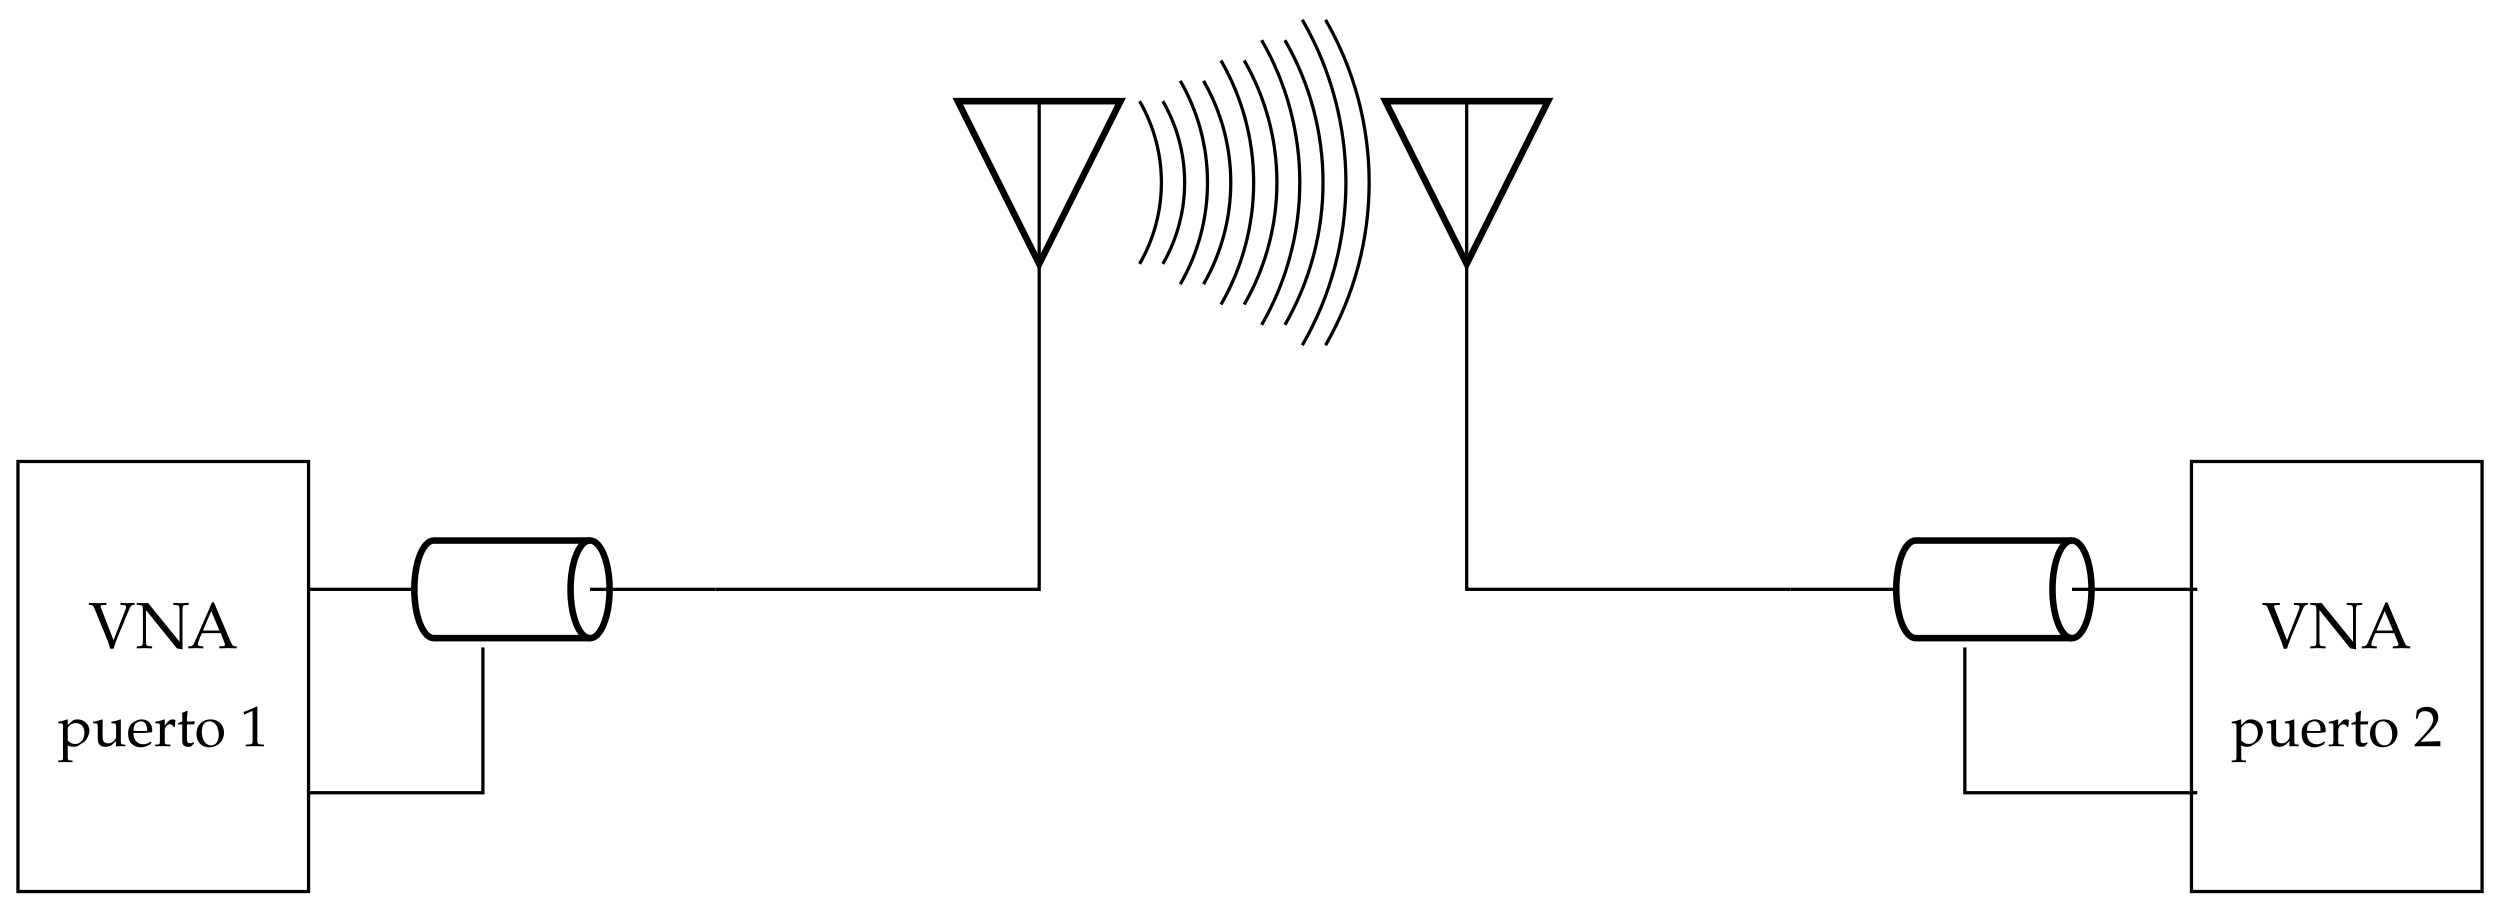
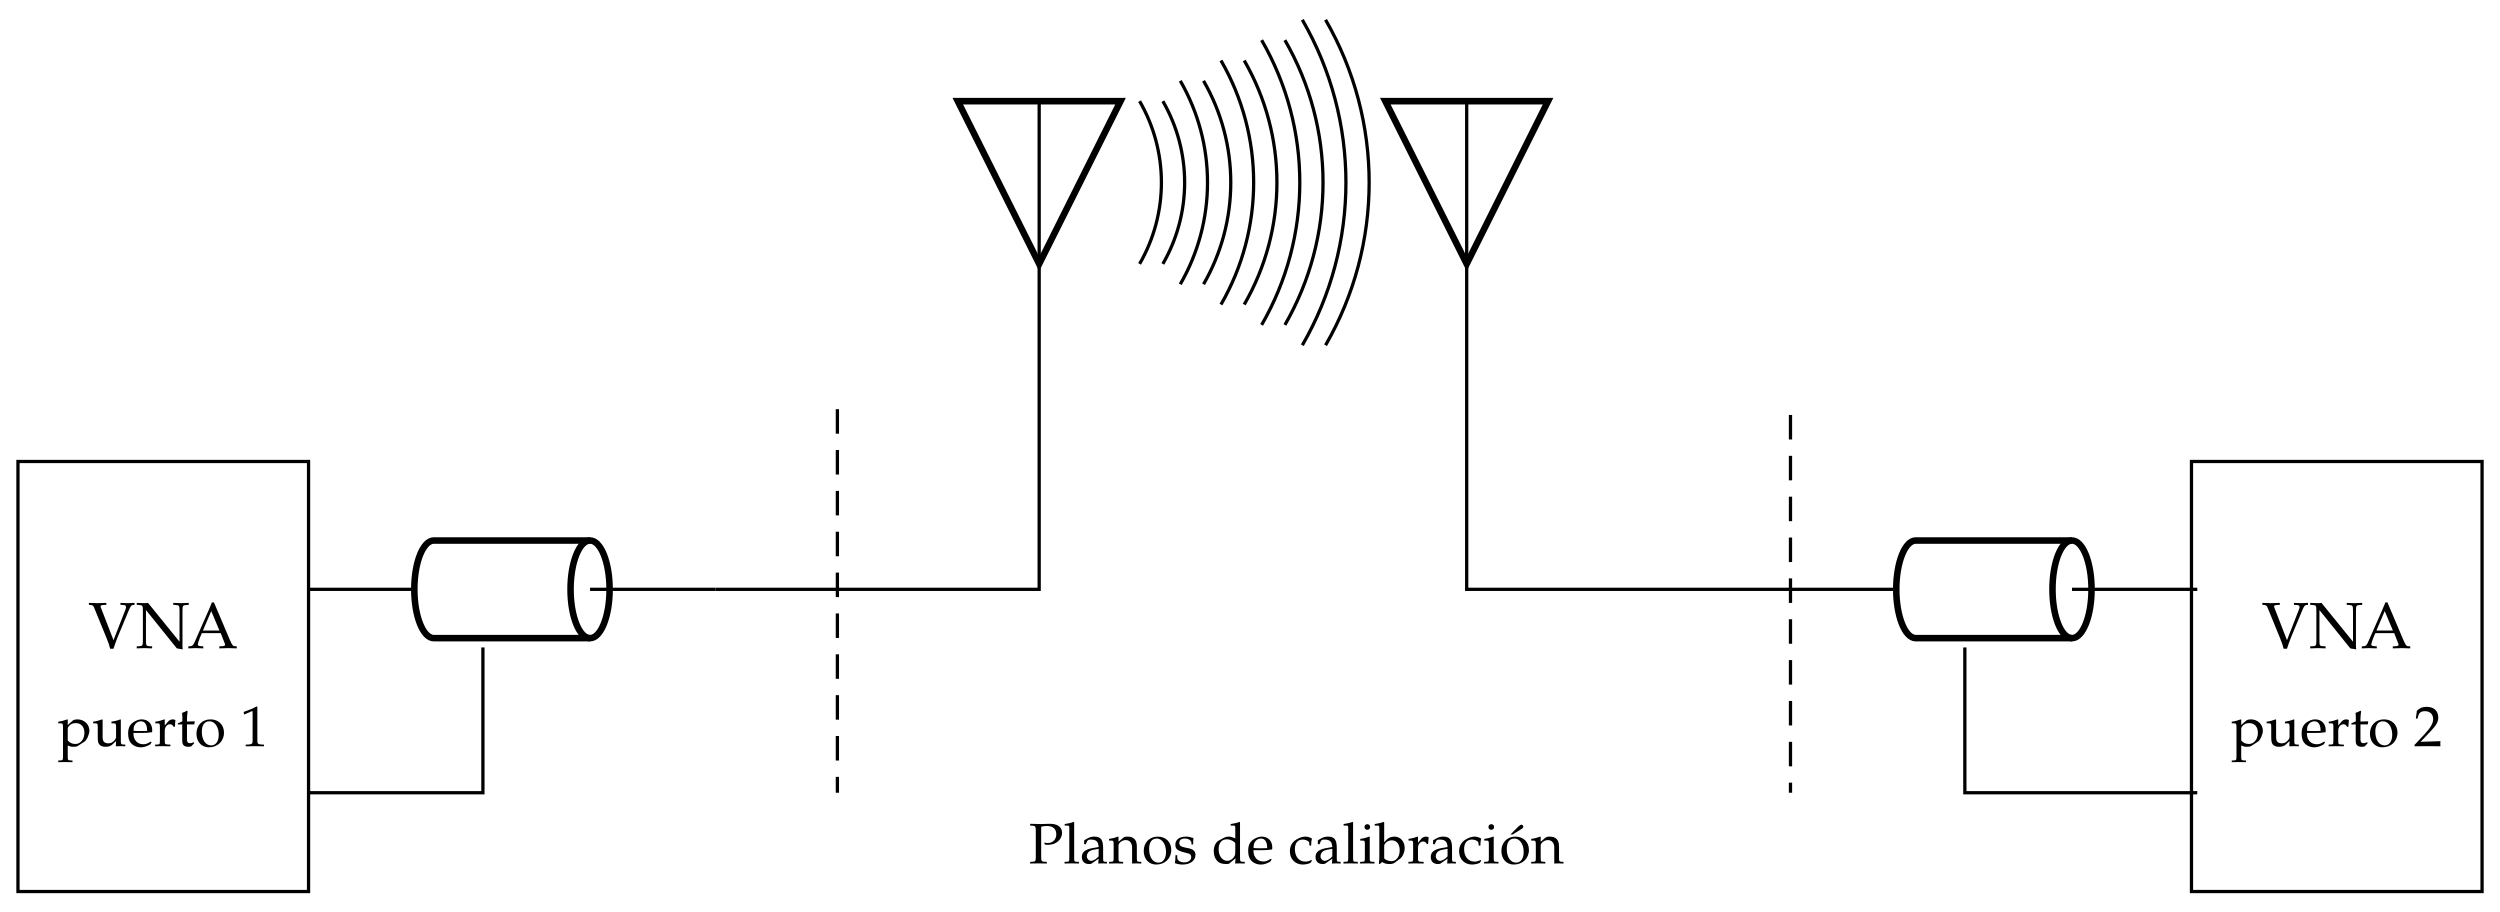
<svg xmlns="http://www.w3.org/2000/svg" xmlns:xlink="http://www.w3.org/1999/xlink" width="406" height="148" viewBox="0 0 304.856 110.683" preserveAspectRatio="xMidYMid meet">
  <defs>
    <g>
      <g id="glyph-0-0">
        <path d="M 5.625 -5.281 L 5.625 -5.516 C 5.344 -5.5 5.047 -5.484 4.766 -5.484 C 4.484 -5.484 4.188 -5.5 3.906 -5.516 L 3.906 -5.281 L 4.312 -5.25 C 4.516 -5.25 4.594 -5.141 4.594 -5 C 4.594 -4.922 4.562 -4.828 4.531 -4.734 L 3.062 -0.969 L 1.5 -5 C 1.484 -5.031 1.484 -5.047 1.484 -5.062 C 1.484 -5.156 1.562 -5.25 1.734 -5.25 L 2.188 -5.281 L 2.188 -5.516 C 1.828 -5.5 1.469 -5.484 1.125 -5.484 C 0.766 -5.484 0.422 -5.5 0.062 -5.516 L 0.062 -5.281 L 0.344 -5.25 C 0.516 -5.234 0.609 -5.156 0.703 -4.922 L 2.203 -1.25 C 2.453 -0.641 2.547 -0.359 2.656 0.078 L 3.062 0.078 C 3.219 -0.422 3.312 -0.688 3.562 -1.328 L 4.953 -4.672 C 5.141 -5.109 5.25 -5.234 5.391 -5.25 Z M 5.625 -5.281" />
      </g>
      <g id="glyph-0-1">
        <path d="M 6.484 -5.281 L 6.484 -5.516 C 6.156 -5.5 5.844 -5.484 5.516 -5.484 C 5.219 -5.484 4.906 -5.5 4.594 -5.516 L 4.594 -5.281 L 4.953 -5.25 C 5.312 -5.234 5.359 -5.156 5.359 -4.531 L 5.359 -0.781 L 1.516 -5.516 C 1.516 -5.516 1.266 -5.484 1.094 -5.484 C 0.719 -5.484 0.141 -5.516 0.141 -5.516 L 0.141 -5.281 L 0.484 -5.25 C 0.859 -5.234 0.891 -5.156 0.891 -4.531 L 0.891 -0.953 C 0.891 -0.328 0.859 -0.266 0.484 -0.234 L 0.141 -0.219 L 0.141 0.031 C 0.453 0.016 0.75 0 1.062 0 C 1.375 0 1.703 0.016 2.016 0.031 L 2.016 -0.219 L 1.672 -0.234 C 1.297 -0.266 1.266 -0.328 1.266 -0.953 L 1.266 -4.641 L 5.031 0.031 L 5.75 0.156 C 5.75 0.078 5.719 -0.062 5.719 -0.141 L 5.719 -4.531 C 5.719 -5.156 5.766 -5.234 6.125 -5.25 Z M 6.484 -5.281" />
      </g>
      <g id="glyph-0-2">
        <path d="M 6.031 0.031 L 6.031 -0.219 L 5.75 -0.234 C 5.547 -0.25 5.453 -0.406 5.172 -1.047 L 3.25 -5.578 L 3 -5.578 C 3 -5.578 2.906 -5.312 2.609 -4.625 L 0.844 -0.625 C 0.734 -0.391 0.594 -0.25 0.422 -0.234 L 0.125 -0.219 L 0.125 0.031 C 0.406 0.016 0.703 0 0.984 0 C 1.312 0 1.641 0.016 1.953 0.031 L 1.953 -0.219 L 1.656 -0.234 C 1.375 -0.266 1.281 -0.312 1.281 -0.453 C 1.281 -0.547 1.391 -0.891 1.547 -1.297 L 1.781 -1.828 L 4.078 -1.828 L 4.438 -0.906 C 4.578 -0.578 4.609 -0.469 4.609 -0.391 C 4.609 -0.312 4.484 -0.25 4.281 -0.234 L 3.906 -0.219 L 3.906 0.031 C 4.266 0.016 4.641 0 5.016 0 C 5.344 0 5.688 0.016 6.031 0.031 Z M 3.922 -2.141 L 1.906 -2.141 L 2.922 -4.516 Z M 3.922 -2.141" />
      </g>
      <g id="glyph-1-0">
        <path d="M 3.859 -1.891 C 3.859 -2.656 3.219 -3.266 2.406 -3.266 C 2.156 -3.266 1.906 -3.203 1.797 -3.094 L 1.219 -2.578 L 1.219 -3.234 L 1.156 -3.266 C 0.797 -3.125 0.438 -3.031 0.062 -2.984 L 0.062 -2.781 L 0.328 -2.781 C 0.609 -2.781 0.641 -2.734 0.641 -2.281 L 0.641 1.219 C 0.641 1.672 0.609 1.719 0.375 1.734 L 0.062 1.75 L 0.062 1.953 C 0.344 1.938 0.641 1.938 0.922 1.938 C 1.219 1.938 1.5 1.938 1.797 1.953 L 1.797 1.75 L 1.484 1.734 C 1.234 1.719 1.219 1.672 1.219 1.219 L 1.219 -0.094 C 1.422 0.031 1.656 0.078 1.969 0.078 C 2.172 0.078 2.344 0.047 2.453 -0.031 L 3.25 -0.547 C 3.531 -0.719 3.859 -1.438 3.859 -1.891 Z M 3.25 -1.625 C 3.25 -0.844 2.781 -0.266 2.156 -0.266 C 1.781 -0.266 1.484 -0.391 1.219 -0.688 L 1.219 -2.125 C 1.219 -2.234 1.25 -2.312 1.344 -2.422 C 1.547 -2.688 1.828 -2.812 2.188 -2.812 C 2.844 -2.812 3.25 -2.359 3.25 -1.625 Z M 3.25 -1.625" />
      </g>
      <g id="glyph-1-1">
        <path d="M 4.047 0.016 L 4.047 -0.188 L 3.766 -0.203 C 3.531 -0.219 3.5 -0.266 3.5 -0.703 L 3.5 -3.234 L 3.438 -3.266 C 3.094 -3.125 2.719 -3.031 2.359 -2.984 L 2.359 -2.781 L 2.609 -2.781 C 2.891 -2.781 2.922 -2.734 2.922 -2.281 L 2.922 -1.141 C 2.922 -0.984 2.828 -0.797 2.656 -0.641 C 2.469 -0.438 2.25 -0.344 1.969 -0.344 C 1.734 -0.344 1.531 -0.422 1.422 -0.547 C 1.328 -0.656 1.281 -0.875 1.281 -1.188 L 1.281 -3.234 L 1.219 -3.266 C 0.859 -3.125 0.5 -3.031 0.125 -2.984 L 0.125 -2.781 L 0.391 -2.781 C 0.656 -2.781 0.688 -2.734 0.688 -2.281 L 0.688 -1.109 C 0.688 -0.625 0.734 -0.406 0.859 -0.234 C 1.016 -0.016 1.281 0.078 1.672 0.078 C 1.984 0.078 2.266 -0.016 2.453 -0.188 L 2.922 -0.625 C 2.922 -0.422 2.906 -0.312 2.891 0.016 C 3.094 0 3.281 0 3.469 0 C 3.672 0 3.859 0 4.047 0.016 Z M 4.047 0.016" />
      </g>
      <g id="glyph-1-2">
        <path d="M 3.125 -1.938 C 3.125 -2.75 2.609 -3.266 1.828 -3.266 C 1.562 -3.266 1.266 -3.172 0.984 -3.016 C 0.406 -2.688 0.188 -2.25 0.188 -1.531 C 0.188 -1.094 0.281 -0.703 0.469 -0.453 C 0.75 -0.078 1.219 0.141 1.734 0.141 C 2 0.141 2.266 0.078 2.547 -0.047 C 2.734 -0.125 2.875 -0.203 2.906 -0.25 L 3.047 -0.484 L 2.953 -0.562 C 2.516 -0.297 2.344 -0.234 2.047 -0.234 C 1.594 -0.234 1.219 -0.438 1.031 -0.781 C 0.891 -1 0.844 -1.203 0.828 -1.609 L 1.844 -1.609 C 2.328 -1.609 2.625 -1.625 3.109 -1.703 C 3.109 -1.797 3.125 -1.859 3.125 -1.938 Z M 2.5 -1.859 L 1.719 -1.844 C 1.406 -1.844 1.219 -1.844 0.844 -1.875 C 0.844 -2.203 0.875 -2.359 0.969 -2.547 C 1.109 -2.844 1.406 -3.031 1.734 -3.031 C 1.969 -3.031 2.156 -2.953 2.281 -2.766 C 2.438 -2.531 2.5 -2.328 2.5 -1.859 Z M 2.5 -1.859" />
      </g>
      <g id="glyph-1-3">
        <path d="M 2.609 -3.188 C 2.531 -3.234 2.406 -3.266 2.281 -3.266 C 2.062 -3.266 1.844 -3.156 1.703 -2.984 L 1.312 -2.516 L 1.312 -3.234 L 1.25 -3.266 C 0.891 -3.125 0.531 -3.031 0.156 -2.984 L 0.156 -2.781 L 0.422 -2.781 C 0.703 -2.781 0.719 -2.734 0.719 -2.281 L 0.719 -0.703 C 0.719 -0.266 0.703 -0.219 0.469 -0.203 L 0.141 -0.188 L 0.141 0.016 C 0.438 0 0.719 0 1 0 C 1.344 0 1.672 0 2 0.016 L 2 -0.188 L 1.641 -0.203 C 1.328 -0.234 1.312 -0.25 1.312 -0.703 L 1.312 -1.906 C 1.312 -2.328 1.594 -2.672 1.938 -2.672 C 2.141 -2.672 2.281 -2.578 2.391 -2.359 L 2.547 -2.359 Z M 2.609 -3.188" />
      </g>
      <g id="glyph-1-4">
        <path d="M 2.219 -3.031 L 1.266 -3 L 1.266 -3.266 C 1.266 -3.547 1.297 -3.812 1.344 -4.25 L 1.266 -4.328 C 1.094 -4.219 0.891 -4.125 0.672 -4.062 C 0.688 -3.859 0.703 -3.719 0.703 -3.516 L 0.703 -3.031 L 0.156 -2.781 L 0.156 -2.641 L 0.688 -2.656 L 0.688 -0.656 C 0.688 -0.141 0.906 0.078 1.453 0.078 C 1.609 0.078 1.781 0.047 1.812 0 L 2.156 -0.375 L 2.062 -0.484 C 1.891 -0.391 1.781 -0.359 1.656 -0.359 C 1.375 -0.359 1.266 -0.5 1.266 -0.844 L 1.266 -2.656 L 2.156 -2.656 Z M 2.219 -3.031" />
      </g>
      <g id="glyph-1-5">
        <path d="M 3.578 -1.656 C 3.578 -2.594 2.906 -3.266 1.938 -3.266 C 0.922 -3.266 0.219 -2.547 0.219 -1.516 C 0.219 -0.531 0.844 0.141 1.734 0.141 C 2.812 0.141 3.578 -0.609 3.578 -1.656 Z M 2.938 -1.391 C 2.938 -0.594 2.578 -0.094 2.016 -0.094 C 1.328 -0.094 0.875 -0.766 0.875 -1.75 C 0.875 -2.578 1.203 -3.031 1.812 -3.031 C 2.453 -3.031 2.938 -2.344 2.938 -1.391 Z M 2.938 -1.391" />
      </g>
      <g id="glyph-1-6">
        <path d="M 2.906 0.016 L 2.906 -0.188 L 2.547 -0.203 C 2.172 -0.234 2.094 -0.312 2.094 -0.672 L 2.094 -4.797 L 2 -4.844 C 1.547 -4.594 1.047 -4.391 0.422 -4.172 L 0.469 -3.875 L 0.531 -3.875 C 0.844 -4 1.156 -4.141 1.453 -4.281 C 1.5 -4.281 1.516 -4.219 1.516 -4.047 L 1.516 -0.672 C 1.516 -0.312 1.438 -0.234 1.062 -0.203 L 0.672 -0.188 L 0.672 0.016 C 1.047 0 1.438 0 1.812 0 C 2.188 0 2.547 0 2.906 0.016 Z M 2.906 0.016" />
      </g>
      <g id="glyph-1-7">
        <path d="M 3.266 0.016 C 3.25 -0.125 3.25 -0.188 3.25 -0.297 C 3.25 -0.391 3.25 -0.453 3.266 -0.609 L 0.844 -0.531 L 2.125 -1.875 C 2.797 -2.594 3 -2.984 3 -3.5 C 3 -4.312 2.453 -4.797 1.578 -4.797 C 1.078 -4.797 0.734 -4.656 0.391 -4.312 L 0.266 -3.359 L 0.469 -3.359 L 0.562 -3.688 C 0.672 -4.094 0.922 -4.266 1.391 -4.266 C 2 -4.266 2.375 -3.891 2.375 -3.297 C 2.375 -2.781 2.078 -2.266 1.297 -1.422 L 0.109 -0.156 L 0.109 0.016 C 0.625 0 1.156 0 1.672 0 C 2.188 0 2.734 0 3.266 0.016 Z M 3.266 0.016" />
+       </g>
+       <g id="glyph-1-8">
+         <path d="M 4.047 -3.75 C 4.047 -4.406 3.5 -4.828 2.609 -4.828 C 2.219 -4.828 1.828 -4.797 1.422 -4.797 C 1 -4.797 0.578 -4.812 0.156 -4.828 L 0.156 -4.609 L 0.469 -4.594 C 0.781 -4.578 0.844 -4.484 0.844 -3.969 L 0.844 -0.844 C 0.844 -0.281 0.812 -0.234 0.484 -0.203 L 0.156 -0.188 L 0.156 0.016 C 0.5 0 0.828 0 1.172 0 C 1.516 0 1.859 0 2.188 0.016 L 2.188 -0.188 L 1.859 -0.203 C 1.547 -0.234 1.5 -0.281 1.5 -0.844 L 1.5 -4.469 C 1.75 -4.531 1.953 -4.562 2.188 -4.562 C 2.938 -4.562 3.344 -4.203 3.344 -3.547 C 3.344 -2.922 2.922 -2.484 2.312 -2.484 C 2.172 -2.484 2.062 -2.5 1.875 -2.547 L 1.953 -2.297 C 2.125 -2.266 2.219 -2.266 2.359 -2.266 C 3.312 -2.266 4.047 -2.906 4.047 -3.75 Z M 4.047 -3.75" />
+       </g>
+       <g id="glyph-1-9">
+         <path d="M 1.891 0.016 L 1.891 -0.188 L 1.562 -0.203 C 1.328 -0.219 1.312 -0.266 1.312 -0.703 L 1.312 -5 L 1.25 -5.062 C 0.938 -4.938 0.703 -4.891 0.156 -4.797 L 0.156 -4.609 L 0.547 -4.609 C 0.672 -4.609 0.719 -4.531 0.719 -4.328 L 0.719 -0.703 C 0.719 -0.266 0.703 -0.219 0.469 -0.203 L 0.141 -0.188 L 0.141 0.016 C 0.438 0 0.719 0 1.016 0 C 1.312 0 1.594 0 1.891 0.016 Z M 1.891 0.016" />
+       </g>
+       <g id="glyph-1-10">
+         <path d="M 3.281 0.016 L 3.281 -0.188 L 3.016 -0.203 C 2.844 -0.203 2.812 -0.266 2.812 -0.609 L 2.812 -1.875 C 2.812 -2.906 2.516 -3.266 1.719 -3.266 C 1.422 -3.266 1.141 -3.188 0.875 -3.031 L 0.5 -2.812 L 0.5 -2.359 L 0.688 -2.312 L 0.781 -2.516 C 0.906 -2.844 0.984 -2.906 1.312 -2.906 C 1.969 -2.906 2.234 -2.641 2.266 -2 L 1.562 -1.875 C 0.625 -1.703 0.219 -1.375 0.219 -0.781 C 0.219 -0.234 0.547 0.078 1.094 0.078 C 1.219 0.078 1.344 0.062 1.391 0.031 L 2.266 -0.578 L 2.219 0.016 C 2.406 0 2.578 0 2.766 0 C 2.938 0 3.109 0 3.281 0.016 Z M 2.266 -0.859 C 2.062 -0.578 1.609 -0.312 1.344 -0.312 C 1.062 -0.312 0.828 -0.578 0.828 -0.875 C 0.828 -1.125 0.969 -1.375 1.172 -1.5 C 1.344 -1.609 1.734 -1.703 2.266 -1.781 Z M 2.266 -0.859" />
+       </g>
+       <g id="glyph-1-11">
+         <path d="M 3.984 0.016 L 3.984 -0.188 L 3.703 -0.203 C 3.469 -0.219 3.438 -0.266 3.438 -0.703 L 3.438 -2.062 C 3.438 -2.875 3.062 -3.266 2.281 -3.266 C 2.016 -3.266 1.875 -3.219 1.734 -3.094 L 1.203 -2.641 L 1.203 -3.234 L 1.141 -3.266 C 0.781 -3.125 0.422 -3.031 0.047 -2.984 L 0.047 -2.781 L 0.312 -2.781 C 0.578 -2.781 0.609 -2.734 0.609 -2.281 L 0.609 -0.703 C 0.609 -0.266 0.594 -0.219 0.359 -0.203 L 0.047 -0.188 L 0.047 0.016 C 0.328 0 0.625 0 0.906 0 C 1.188 0 1.484 0 1.766 0.016 L 1.766 -0.188 L 1.453 -0.203 C 1.219 -0.219 1.203 -0.266 1.203 -0.703 L 1.203 -2.188 C 1.203 -2.5 1.656 -2.844 2.078 -2.844 C 2.547 -2.844 2.859 -2.5 2.859 -1.953 L 2.859 0.016 C 3.031 0 3.219 0 3.406 0 C 3.609 0 3.797 0 3.984 0.016 Z M 3.984 0.016" />
+       </g>
+       <g id="glyph-1-12">
+         <path d="M 2.719 -1.031 C 2.719 -1.25 2.672 -1.406 2.531 -1.547 C 2.344 -1.734 2.125 -1.812 1.5 -1.922 C 0.938 -2.031 0.75 -2.172 0.75 -2.5 C 0.75 -2.844 0.984 -3.031 1.422 -3.031 C 1.875 -3.031 2.234 -2.797 2.234 -2.469 L 2.234 -2.312 L 2.438 -2.312 C 2.438 -2.703 2.453 -2.875 2.469 -3.094 C 2.094 -3.219 1.844 -3.266 1.562 -3.266 C 0.75 -3.266 0.266 -2.891 0.266 -2.266 C 0.266 -1.922 0.406 -1.688 0.734 -1.547 C 0.922 -1.453 1.297 -1.344 1.766 -1.234 C 2.078 -1.172 2.203 -1.031 2.203 -0.766 C 2.203 -0.391 1.859 -0.125 1.359 -0.125 C 0.859 -0.125 0.5 -0.359 0.5 -0.703 L 0.5 -1 L 0.281 -1 C 0.281 -0.516 0.266 -0.312 0.203 -0.031 C 0.578 0.094 0.844 0.141 1.156 0.141 C 2.078 0.141 2.719 -0.344 2.719 -1.031 Z M 2.719 -1.031" />
+       </g>
+       <g id="glyph-1-13">
+         <path d="M 4.031 0.016 L 4.031 -0.188 L 3.719 -0.203 C 3.484 -0.219 3.453 -0.266 3.453 -0.703 L 3.453 -5 L 3.391 -5.062 C 3.094 -4.938 2.859 -4.891 2.312 -4.797 L 2.312 -4.609 L 2.703 -4.609 C 2.828 -4.609 2.875 -4.531 2.875 -4.328 L 2.875 -3.047 C 2.484 -3.219 2.281 -3.266 2.047 -3.266 C 1.859 -3.266 1.688 -3.219 1.516 -3.141 L 0.906 -2.812 C 0.5 -2.609 0.25 -2.094 0.25 -1.5 C 0.25 -0.953 0.438 -0.484 0.781 -0.203 C 1.016 0 1.344 0.078 1.797 0.078 C 1.938 0.078 2.094 0.062 2.125 0.031 L 2.906 -0.625 L 2.859 0.016 C 3.047 0 3.219 0 3.406 0 C 3.609 0 3.828 0 4.031 0.016 Z M 2.875 -1.547 C 2.875 -1.094 2.859 -1.016 2.766 -0.859 C 2.578 -0.531 2.234 -0.312 1.906 -0.312 C 1.297 -0.312 0.844 -0.906 0.844 -1.734 C 0.844 -2.5 1.219 -2.938 1.859 -2.938 C 2.125 -2.938 2.391 -2.844 2.641 -2.688 C 2.781 -2.578 2.875 -2.5 2.875 -2.438 Z M 2.875 -1.547" />
+       </g>
+       <g id="glyph-1-14">
+         <path d="M 2.875 -0.328 L 2.812 -0.422 C 2.547 -0.281 2.328 -0.219 2.078 -0.219 C 1.297 -0.219 0.797 -0.828 0.797 -1.734 C 0.797 -2.484 1.141 -2.906 1.766 -2.906 C 2.078 -2.906 2.406 -2.766 2.531 -2.594 L 2.578 -2.172 L 2.781 -2.172 C 2.781 -2.484 2.812 -2.781 2.875 -3.031 C 2.594 -3.188 2.359 -3.266 2.062 -3.266 C 1.734 -3.266 1.344 -3.141 0.922 -2.875 C 0.438 -2.562 0.188 -2.078 0.188 -1.469 C 0.188 -0.516 0.844 0.141 1.781 0.141 C 2.141 0.141 2.656 0 2.734 -0.094 Z M 2.875 -0.328" />
+       </g>
+       <g id="glyph-1-15">
+         <path d="M 1.891 0.016 L 1.891 -0.188 L 1.562 -0.203 C 1.328 -0.219 1.312 -0.266 1.312 -0.703 L 1.312 -3.234 L 1.25 -3.266 C 0.891 -3.125 0.531 -3.031 0.156 -2.984 L 0.156 -2.781 L 0.422 -2.781 C 0.703 -2.781 0.719 -2.734 0.719 -2.281 L 0.719 -0.703 C 0.719 -0.266 0.703 -0.219 0.469 -0.203 L 0.141 -0.188 L 0.141 0.016 C 0.438 0 0.719 0 1.016 0 C 1.312 0 1.594 0 1.891 0.016 Z M 1.359 -4.438 C 1.359 -4.641 1.219 -4.781 1.031 -4.781 C 0.812 -4.781 0.672 -4.641 0.672 -4.438 C 0.672 -4.234 0.812 -4.094 1.016 -4.094 C 1.219 -4.094 1.359 -4.234 1.359 -4.438 Z M 1.359 -4.438" />
+       </g>
+       <g id="glyph-1-16">
+         <path d="M 3.547 -1.875 C 3.547 -2.688 3.016 -3.266 2.281 -3.266 C 1.953 -3.266 1.609 -3.141 1.422 -2.969 L 1.047 -2.578 L 1.047 -5 L 0.984 -5.062 C 0.672 -4.938 0.453 -4.891 -0.109 -4.797 L -0.109 -4.609 L 0.281 -4.609 C 0.406 -4.609 0.453 -4.531 0.453 -4.328 L 0.453 -1.062 C 0.453 -0.641 0.453 -0.453 0.406 0.047 L 0.516 0.078 L 0.797 -0.172 C 1.078 0.016 1.328 0.078 1.688 0.078 C 1.969 0.078 2.141 0.031 2.297 -0.062 L 2.984 -0.578 C 3.297 -0.797 3.547 -1.375 3.547 -1.875 Z M 2.938 -1.594 C 2.938 -0.812 2.516 -0.266 1.922 -0.266 C 1.562 -0.266 1.047 -0.5 1.047 -0.641 L 1.047 -2.141 C 1.047 -2.25 1.109 -2.375 1.219 -2.5 C 1.422 -2.703 1.688 -2.812 1.984 -2.812 C 2.562 -2.812 2.938 -2.344 2.938 -1.594 Z M 2.938 -1.594" />
+       </g>
+       <g id="glyph-1-17">
+         <path d="M 3.578 -1.656 C 3.578 -2.594 2.906 -3.266 1.938 -3.266 C 0.922 -3.266 0.219 -2.547 0.219 -1.516 C 0.219 -0.531 0.844 0.141 1.734 0.141 C 2.812 0.141 3.578 -0.609 3.578 -1.656 Z M 2.938 -1.391 C 2.938 -0.594 2.578 -0.094 2.016 -0.094 C 1.328 -0.094 0.875 -0.766 0.875 -1.75 C 0.875 -2.578 1.203 -3.031 1.812 -3.031 C 2.453 -3.031 2.938 -2.344 2.938 -1.391 Z M 2.891 -4.484 C 2.891 -4.609 2.781 -4.719 2.672 -4.719 C 2.562 -4.719 2.438 -4.641 2.281 -4.484 L 1.328 -3.531 L 1.609 -3.531 L 2.609 -4.156 C 2.844 -4.297 2.891 -4.359 2.891 -4.484 Z M 2.891 -4.484" />
      </g>
    </g>
  </defs>
  <path fill="none" stroke-width="0.399" stroke-linecap="butt" stroke-linejoin="miter" stroke="rgb(0%, 0%, 0%)" stroke-opacity="1" stroke-miterlimit="10" d="M -0.001 8.503 L -0.001 -43.938 L 35.433 -43.938 L 35.433 8.503 Z M -0.001 8.503" transform="matrix(1, 0, 0, -1, 2.192, 64.554)" />
  <g fill="rgb(0%, 0%, 0%)" fill-opacity="1">
    <use xlink:href="#glyph-0-0" x="10.779" y="78.81" />
    <use xlink:href="#glyph-0-1" x="16.533" y="78.81" />
  </g>
  <g fill="rgb(0%, 0%, 0%)" fill-opacity="1">
    <use xlink:href="#glyph-0-2" x="22.838" y="78.81" />
  </g>
  <g fill="rgb(0%, 0%, 0%)" fill-opacity="1">
    <use xlink:href="#glyph-1-0" x="7.042" y="90.765" />
    <use xlink:href="#glyph-1-1" x="11.233" y="90.765" />
    <use xlink:href="#glyph-1-2" x="15.438" y="90.765" />
    <use xlink:href="#glyph-1-3" x="18.779" y="90.765" />
    <use xlink:href="#glyph-1-4" x="21.534" y="90.765" />
  </g>
  <g fill="rgb(0%, 0%, 0%)" fill-opacity="1">
    <use xlink:href="#glyph-1-5" x="23.737" y="90.765" />
  </g>
  <g fill="rgb(0%, 0%, 0%)" fill-opacity="1">
    <use xlink:href="#glyph-1-6" x="29.288" y="90.765" />
  </g>
  <path fill="none" stroke-width="0.399" stroke-linecap="butt" stroke-linejoin="miter" stroke="rgb(0%, 0%, 0%)" stroke-opacity="1" stroke-miterlimit="10" d="M 265.042 8.503 L 265.042 -43.938 L 300.476 -43.938 L 300.476 8.503 Z M 265.042 8.503" transform="matrix(1, 0, 0, -1, 2.192, 64.554)" />
  <g fill="rgb(0%, 0%, 0%)" fill-opacity="1">
    <use xlink:href="#glyph-0-0" x="275.818" y="78.81" />
    <use xlink:href="#glyph-0-1" x="281.572" y="78.81" />
  </g>
  <g fill="rgb(0%, 0%, 0%)" fill-opacity="1">
    <use xlink:href="#glyph-0-2" x="287.877" y="78.81" />
  </g>
  <g fill="rgb(0%, 0%, 0%)" fill-opacity="1">
    <use xlink:href="#glyph-1-0" x="272.081" y="90.765" />
    <use xlink:href="#glyph-1-1" x="276.272" y="90.765" />
    <use xlink:href="#glyph-1-2" x="280.477" y="90.765" />
    <use xlink:href="#glyph-1-3" x="283.818" y="90.765" />
    <use xlink:href="#glyph-1-4" x="286.573" y="90.765" />
  </g>
  <g fill="rgb(0%, 0%, 0%)" fill-opacity="1">
    <use xlink:href="#glyph-1-5" x="288.776" y="90.765" />
  </g>
  <g fill="rgb(0%, 0%, 0%)" fill-opacity="1">
    <use xlink:href="#glyph-1-7" x="294.327" y="90.765" />
  </g>
  <path fill="none" stroke-width="0.399" stroke-linecap="butt" stroke-linejoin="miter" stroke="rgb(0%, 0%, 0%)" stroke-opacity="1" stroke-miterlimit="10" d="M 35.433 -7.087 L 48.331 -7.087 M 72.144 -7.087 L 85.038 -7.087 M 216.144 -7.087 L 229.042 -7.087 M 252.855 -7.087 L 265.749 -7.087" transform="matrix(1, 0, 0, -1, 2.192, 64.554)" />
  <path fill="none" stroke-width="0.797" stroke-linecap="butt" stroke-linejoin="miter" stroke="rgb(0%, 0%, 0%)" stroke-opacity="1" stroke-miterlimit="10" d="M 69.761 -1.133 L 50.714 -1.133 C 49.398 -1.133 48.331 -3.798 48.331 -7.087 C 48.331 -10.376 49.398 -13.04 50.714 -13.04 L 69.761 -13.04 C 71.078 -13.04 72.144 -10.376 72.144 -7.087 C 72.144 -3.798 71.078 -1.133 69.761 -1.133" transform="matrix(1, 0, 0, -1, 2.192, 64.554)" />
  <path fill="none" stroke-width="0.797" stroke-linecap="butt" stroke-linejoin="miter" stroke="rgb(0%, 0%, 0%)" stroke-opacity="1" stroke-miterlimit="10" d="M 69.761 -1.133 C 68.445 -1.133 67.382 -3.798 67.382 -7.087 C 67.382 -10.376 68.445 -13.04 69.761 -13.04" transform="matrix(1, 0, 0, -1, 2.192, 64.554)" />
  <path fill="none" stroke-width="0.399" stroke-linecap="butt" stroke-linejoin="miter" stroke="rgb(0%, 0%, 0%)" stroke-opacity="1" stroke-miterlimit="10" d="M 69.761 -7.087 L 72.144 -7.087" transform="matrix(1, 0, 0, -1, 2.192, 64.554)" />
  <path fill="none" stroke-width="0.797" stroke-linecap="butt" stroke-linejoin="miter" stroke="rgb(0%, 0%, 0%)" stroke-opacity="1" stroke-miterlimit="10" d="M 250.472 -1.133 L 231.421 -1.133 C 230.109 -1.133 229.042 -3.798 229.042 -7.087 C 229.042 -10.376 230.109 -13.04 231.421 -13.04 L 250.472 -13.04 C 251.788 -13.04 252.855 -10.376 252.855 -7.087 C 252.855 -3.798 251.788 -1.133 250.472 -1.133" transform="matrix(1, 0, 0, -1, 2.192, 64.554)" />
  <path fill="none" stroke-width="0.797" stroke-linecap="butt" stroke-linejoin="miter" stroke="rgb(0%, 0%, 0%)" stroke-opacity="1" stroke-miterlimit="10" d="M 250.472 -1.133 C 249.156 -1.133 248.093 -3.798 248.093 -7.087 C 248.093 -10.376 249.156 -13.04 250.472 -13.04" transform="matrix(1, 0, 0, -1, 2.192, 64.554)" />
  <path fill="none" stroke-width="0.399" stroke-linecap="butt" stroke-linejoin="miter" stroke="rgb(0%, 0%, 0%)" stroke-opacity="1" stroke-miterlimit="10" d="M 250.472 -7.087 L 252.855 -7.087" transform="matrix(1, 0, 0, -1, 2.192, 64.554)" />
  <path fill="none" stroke-width="0.399" stroke-linecap="butt" stroke-linejoin="miter" stroke="rgb(0%, 0%, 0%)" stroke-opacity="1" stroke-miterlimit="10" d="M 85.038 -7.087 L 124.726 -7.087 M 124.527 -7.087 L 124.527 52.441" transform="matrix(1, 0, 0, -1, 2.192, 64.554)" />
  <path fill="none" stroke-width="0.797" stroke-linecap="butt" stroke-linejoin="miter" stroke="rgb(0%, 0%, 0%)" stroke-opacity="1" stroke-miterlimit="10" d="M 124.527 52.441 L 134.449 52.441 L 124.527 32.597 L 114.605 52.441 L 124.527 52.441" transform="matrix(1, 0, 0, -1, 2.192, 64.554)" />
  <path fill="none" stroke-width="0.399" stroke-linecap="butt" stroke-linejoin="miter" stroke="rgb(0%, 0%, 0%)" stroke-opacity="1" stroke-miterlimit="10" d="M 139.609 52.441 C 143.152 46.304 143.152 38.738 139.609 32.597 M 144.57 54.921 C 148.999 47.249 148.999 37.792 144.57 30.116 M 149.531 57.402 C 154.847 48.195 154.847 36.847 149.531 27.64 M 154.492 59.882 C 160.691 49.14 160.691 35.902 154.492 25.159 M 159.449 62.363 C 166.538 50.085 166.538 34.956 159.449 22.679" transform="matrix(1, 0, 0, -1, 2.192, 64.554)" />
  <path fill="none" stroke-width="0.399" stroke-linecap="butt" stroke-linejoin="miter" stroke="rgb(0%, 0%, 0%)" stroke-opacity="1" stroke-miterlimit="10" d="M 216.144 -7.087 L 176.46 -7.087 M 176.66 -7.087 L 176.66 52.441" transform="matrix(1, 0, 0, -1, 2.192, 64.554)" />
  <path fill="none" stroke-width="0.797" stroke-linecap="butt" stroke-linejoin="miter" stroke="rgb(0%, 0%, 0%)" stroke-opacity="1" stroke-miterlimit="10" d="M 176.66 52.441 L 166.738 52.441 L 176.66 32.597 L 186.581 52.441 L 176.66 52.441" transform="matrix(1, 0, 0, -1, 2.192, 64.554)" />
  <path fill="none" stroke-width="0.399" stroke-linecap="butt" stroke-linejoin="miter" stroke="rgb(0%, 0%, 0%)" stroke-opacity="1" stroke-miterlimit="10" d="M 156.617 62.363 C 163.706 50.085 163.706 34.956 156.617 22.679 M 151.656 59.882 C 157.859 49.14 157.859 35.902 151.656 25.159 M 146.695 57.402 C 152.011 48.195 152.011 36.847 146.695 27.64 M 141.734 54.921 C 146.163 47.249 146.163 37.792 141.734 30.116 M 136.773 52.441 C 140.32 46.304 140.32 38.738 136.773 32.597" transform="matrix(1, 0, 0, -1, 2.192, 64.554)" />
  <path fill="none" stroke-width="0.399" stroke-linecap="butt" stroke-linejoin="miter" stroke="rgb(0%, 0%, 0%)" stroke-opacity="1" stroke-miterlimit="10" d="M 35.433 -31.891 L 56.695 -31.891 L 56.695 -14.173" transform="matrix(1, 0, 0, -1, 2.192, 64.554)" />
  <path fill="none" stroke-width="0.399" stroke-linecap="butt" stroke-linejoin="miter" stroke="rgb(0%, 0%, 0%)" stroke-opacity="1" stroke-miterlimit="10" d="M 265.749 -31.891 L 237.406 -31.891 L 237.406 -14.173" transform="matrix(1, 0, 0, -1, 2.192, 64.554)" />
+   <path fill="none" stroke-width="0.399" stroke-linecap="butt" stroke-linejoin="miter" stroke="rgb(0%, 0%, 0%)" stroke-opacity="1" stroke-dasharray="2.989 1.993" stroke-miterlimit="10" d="M 99.921 14.882 L 99.921 -31.891" transform="matrix(1, 0, 0, -1, 2.192, 64.554)" />
+   <path fill="none" stroke-width="0.399" stroke-linecap="butt" stroke-linejoin="miter" stroke="rgb(0%, 0%, 0%)" stroke-opacity="1" stroke-dasharray="2.989 1.993" stroke-miterlimit="10" d="M 216.144 14.175 L 216.144 -31.891" transform="matrix(1, 0, 0, -1, 2.192, 64.554)" />
+   <g fill="rgb(0%, 0%, 0%)" fill-opacity="1">
+     <use xlink:href="#glyph-1-8" x="125.463" y="105.061" />
+     <use xlink:href="#glyph-1-9" x="129.675" y="105.061" />
+     <use xlink:href="#glyph-1-10" x="131.705" y="105.061" />
+     <use xlink:href="#glyph-1-11" x="135.191" y="105.061" />
+     <use xlink:href="#glyph-1-5" x="139.25" y="105.061" />
+     <use xlink:href="#glyph-1-12" x="143.058" y="105.061" />
+   </g>
+   <g fill="rgb(0%, 0%, 0%)" fill-opacity="1">
+     <use xlink:href="#glyph-1-13" x="147.758" y="105.061" />
+     <use xlink:href="#glyph-1-2" x="152.019" y="105.061" />
+   </g>
+   <g fill="rgb(0%, 0%, 0%)" fill-opacity="1">
+     <use xlink:href="#glyph-1-14" x="157.103" y="105.061" />
+     <use xlink:href="#glyph-1-10" x="160.199" y="105.061" />
+     <use xlink:href="#glyph-1-9" x="163.686" y="105.061" />
+     <use xlink:href="#glyph-1-15" x="165.716" y="105.061" />
+     <use xlink:href="#glyph-1-16" x="167.745" y="105.061" />
+     <use xlink:href="#glyph-1-3" x="171.602" y="105.061" />
+   </g>
+   <g fill="rgb(0%, 0%, 0%)" fill-opacity="1">
+     <use xlink:href="#glyph-1-10" x="174.252" y="105.061" />
+     <use xlink:href="#glyph-1-14" x="177.739" y="105.061" />
+     <use xlink:href="#glyph-1-15" x="180.835" y="105.061" />
+     <use xlink:href="#glyph-1-17" x="182.864" y="105.061" />
+     <use xlink:href="#glyph-1-11" x="186.672" y="105.061" />
+   </g>
</svg>
